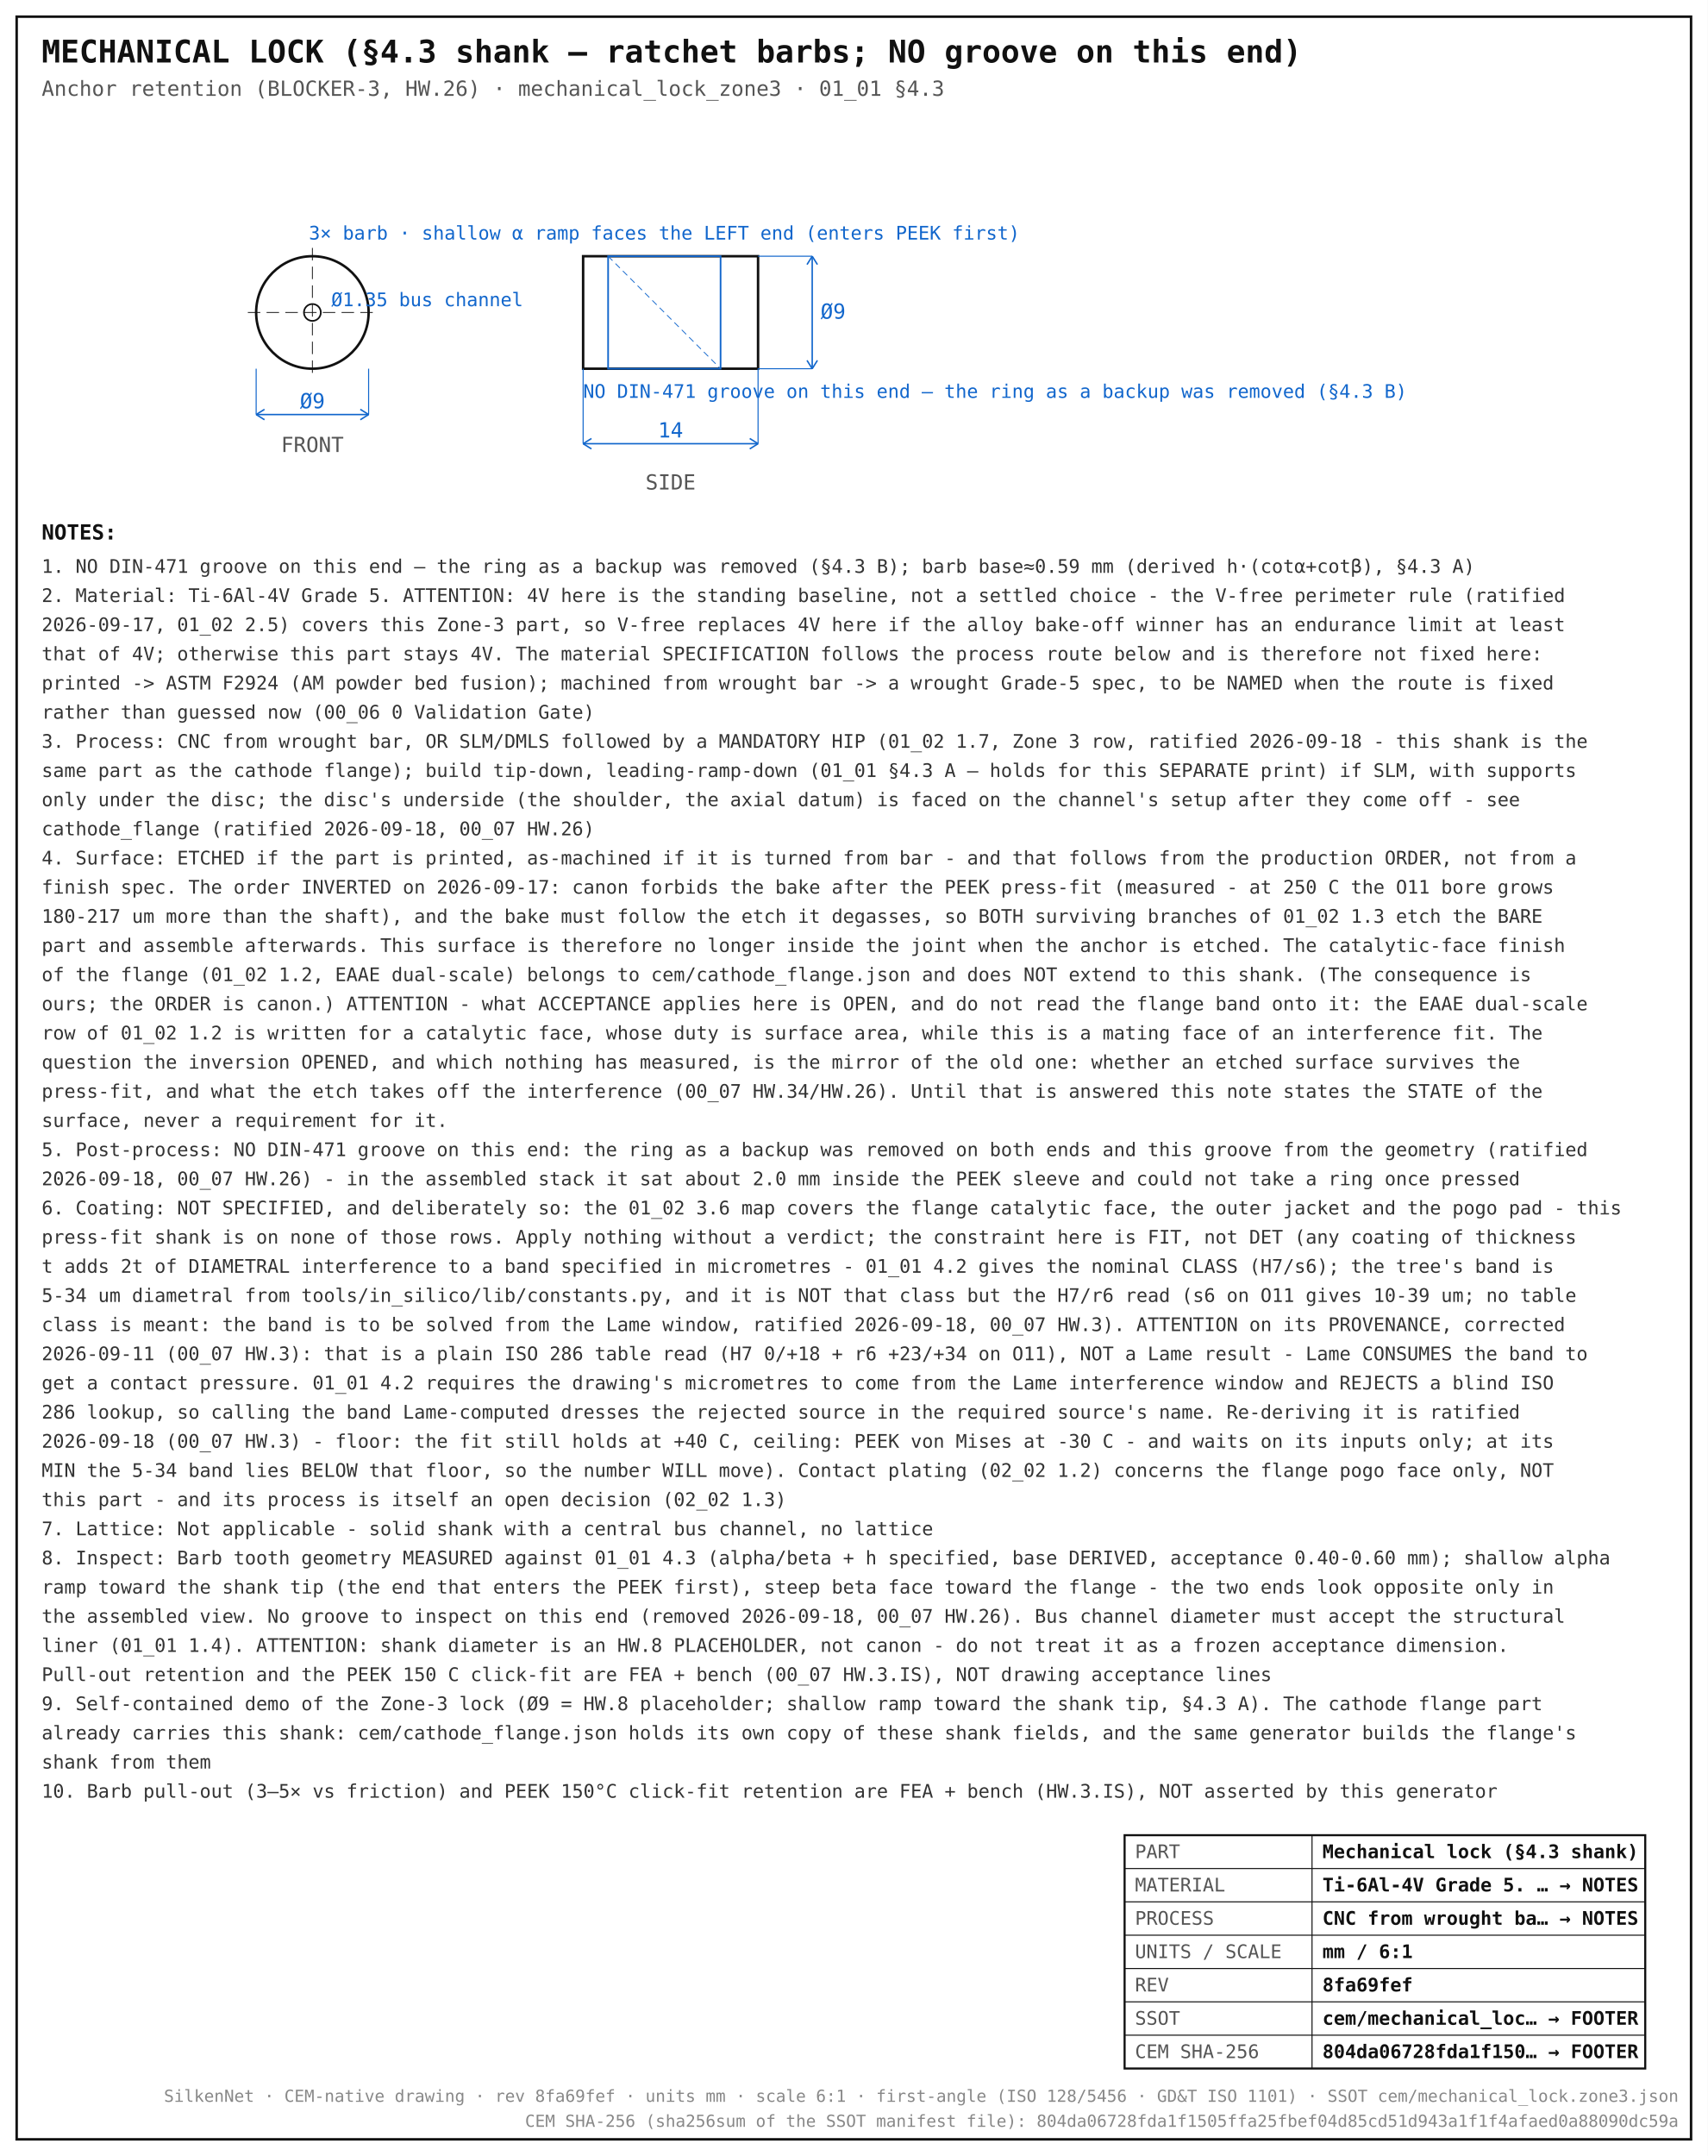
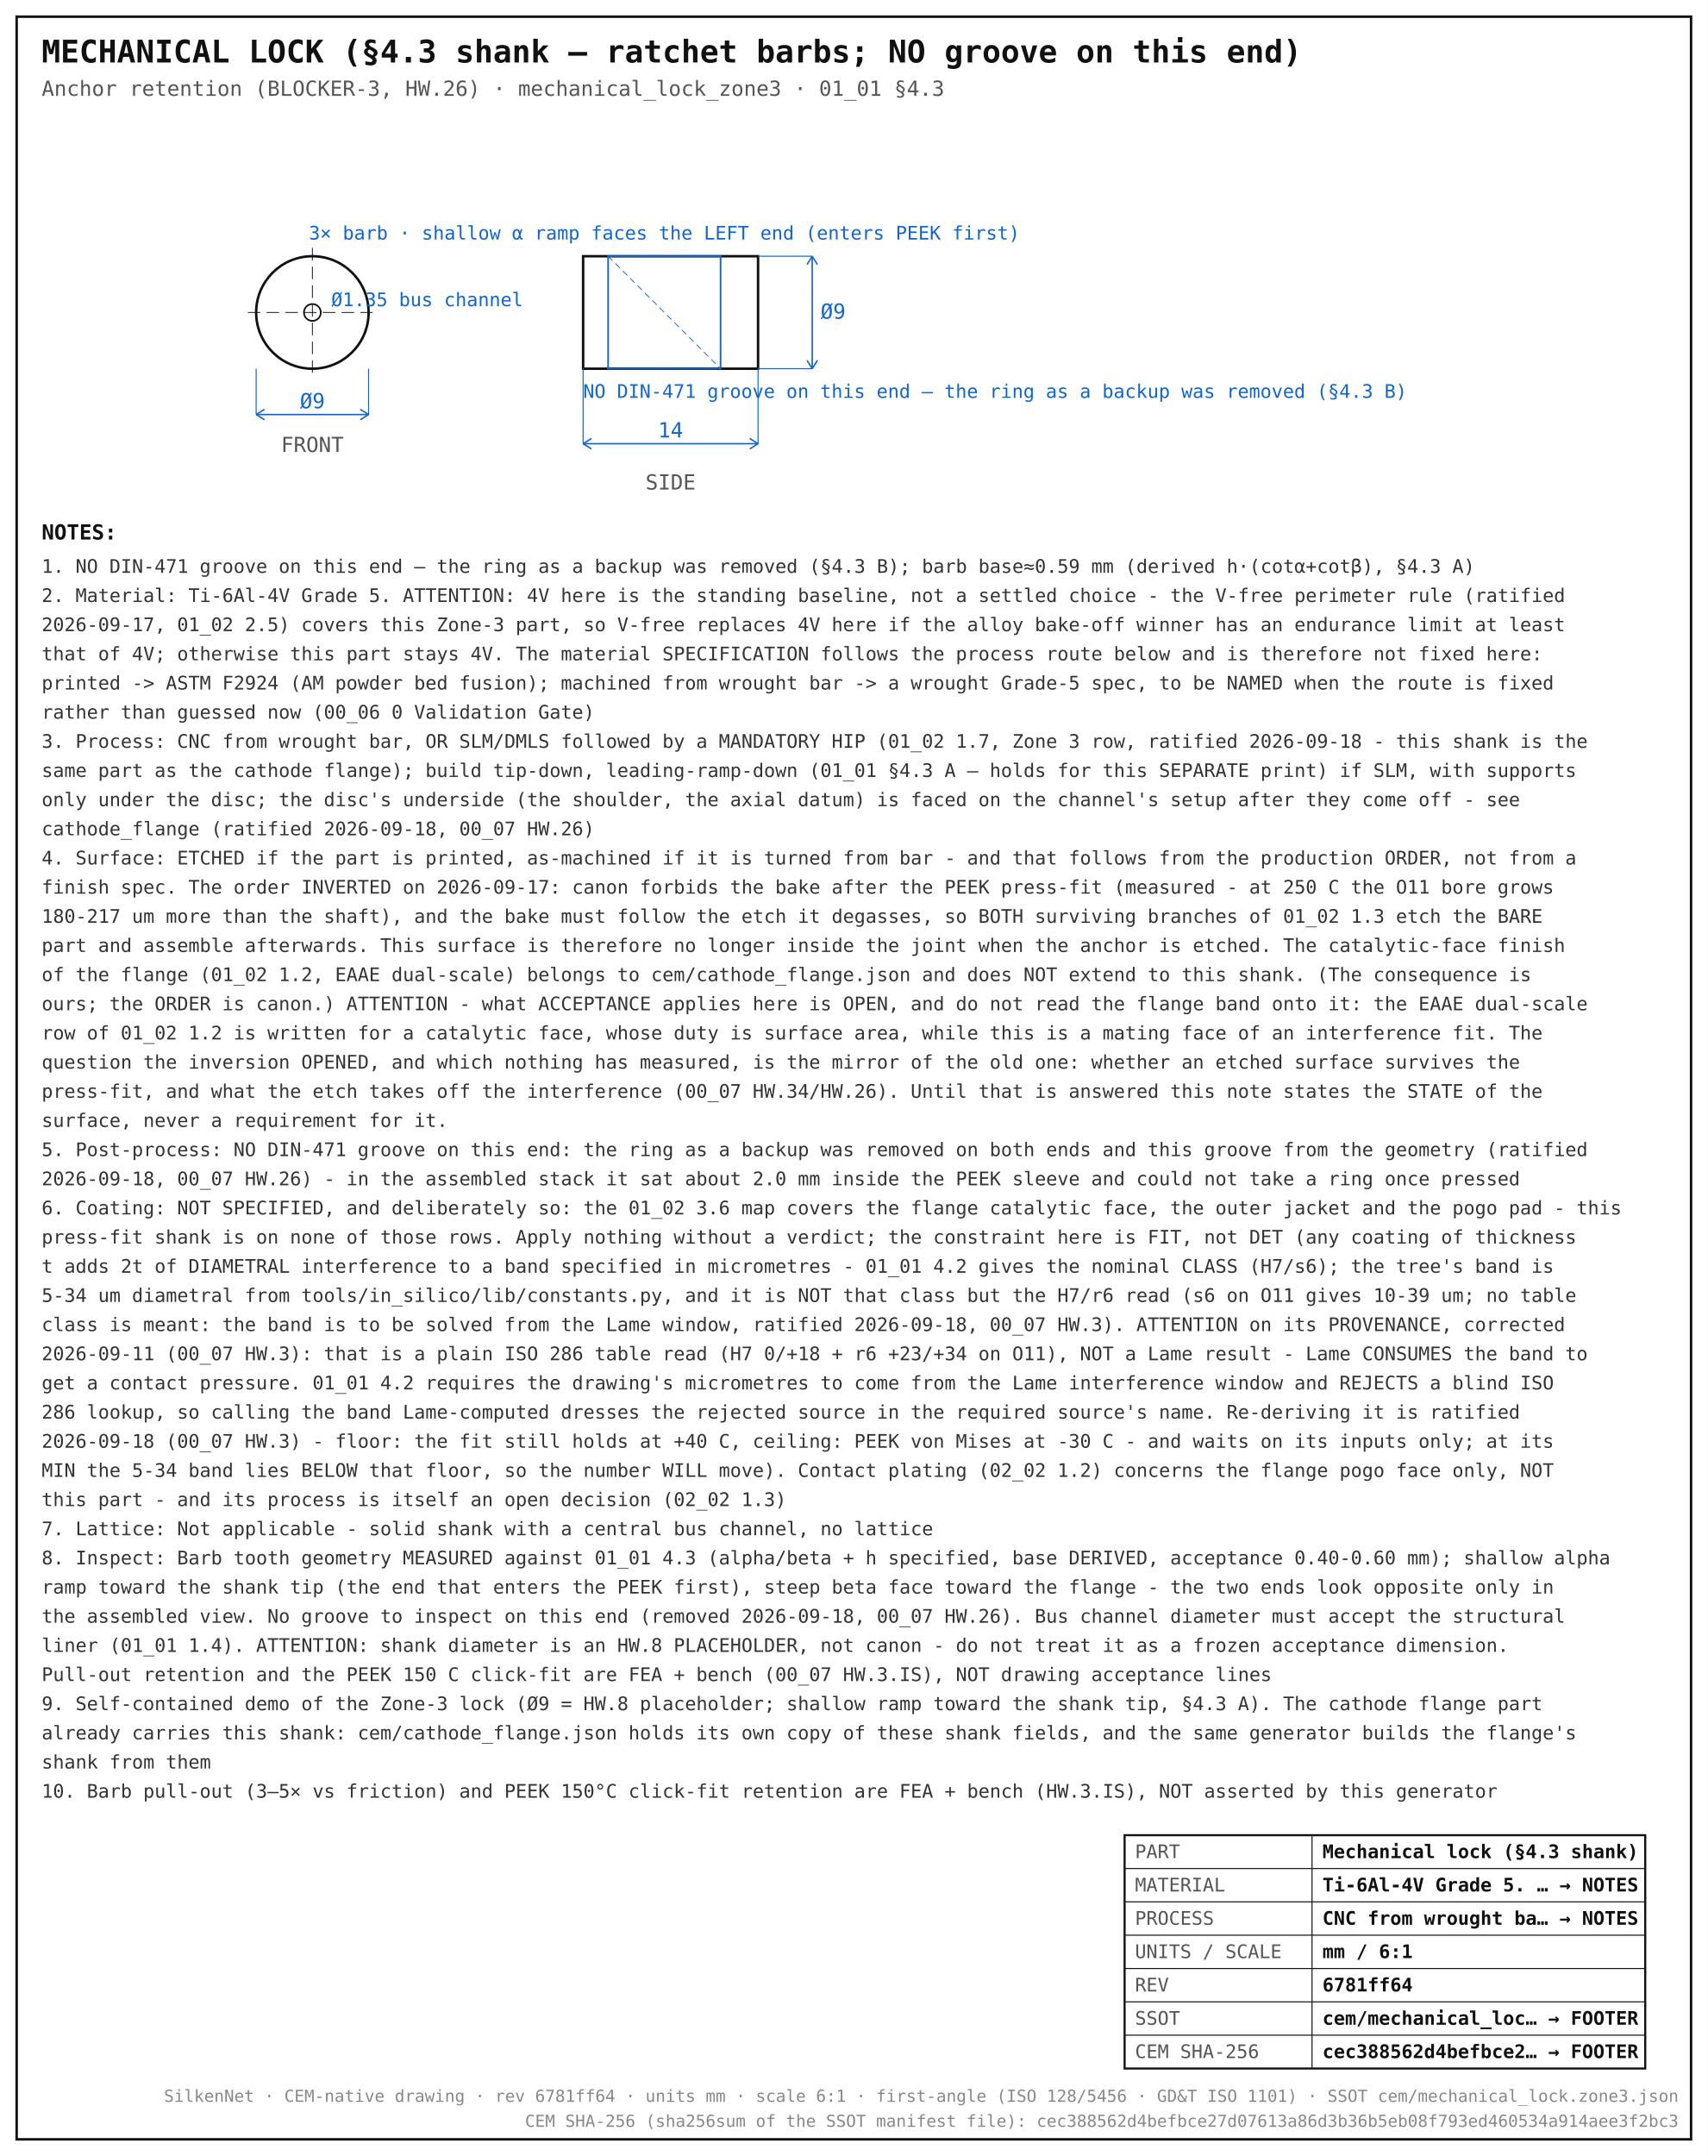
<svg xmlns="http://www.w3.org/2000/svg" width="820" height="1035" viewBox="0 0 820 1035">
  <rect x="0" y="0" width="820" height="1035" fill="white" />
  <rect x="8" y="8" width="804" height="1019" fill="none" stroke="#111" stroke-width="1.2" />
  <text x="20" y="30" font-family="monospace" font-size="15" text-anchor="start" fill="#111" font-weight="bold">MECHANICAL LOCK  (§4.3 shank — ratchet barbs; NO groove on this end)</text>
  <text x="20" y="46" font-family="monospace" font-size="10" text-anchor="start" fill="#555" font-weight="normal">Anchor retention (BLOCKER-3, HW.26) · mechanical_lock_zone3 · 01_01 §4.3</text>
  <circle cx="150" cy="150" r="27" fill="none" stroke="#111" stroke-width="1.2" />
  <circle cx="150" cy="150" r="4.05" fill="none" stroke="#111" stroke-width="0.8" />
  <line x1="119" y1="150" x2="181" y2="150" stroke="#111" stroke-width="0.4" stroke-dasharray="6 3" />
  <line x1="150" y1="119" x2="150" y2="181" stroke="#111" stroke-width="0.4" stroke-dasharray="6 3" />
  <text x="150" y="217" font-family="monospace" font-size="10" text-anchor="middle" fill="#555" font-weight="normal">FRONT</text>
  <line x1="123" y1="177" x2="123" y2="199" stroke="#1166cc" stroke-width="0.5" />
  <line x1="177" y1="177" x2="177" y2="199" stroke="#1166cc" stroke-width="0.5" />
  <line x1="123" y1="199" x2="177" y2="199" stroke="#1166cc" stroke-width="0.7" />
  <line x1="123" y1="199" x2="127" y2="196.5" stroke="#1166cc" stroke-width="0.7" />
  <line x1="123" y1="199" x2="127" y2="201.5" stroke="#1166cc" stroke-width="0.7" />
  <line x1="177" y1="199" x2="173" y2="196.5" stroke="#1166cc" stroke-width="0.7" />
  <line x1="177" y1="199" x2="173" y2="201.5" stroke="#1166cc" stroke-width="0.7" />
  <text x="150" y="196" font-family="monospace" font-size="10" text-anchor="middle" fill="#1166cc" font-weight="normal">Ø9</text>
  <text x="159.05" y="147" font-family="monospace" font-size="9" text-anchor="start" fill="#1166cc" font-weight="normal">Ø1.35 bus channel</text>
  <rect x="280" y="123" width="84" height="54" fill="none" stroke="#111" stroke-width="1.2" />
  <rect x="292" y="123" width="54" height="54" fill="none" stroke="#1166cc" stroke-width="0.8" />
  <line x1="292" y1="123" x2="346" y2="177" stroke="#1166cc" stroke-width="0.4" stroke-dasharray="3 2" />
  <text x="319" y="115" font-family="monospace" font-size="9" text-anchor="middle" fill="#1166cc" font-weight="normal">3× barb · shallow α ramp faces the LEFT end (enters PEEK first)</text>
  <text x="280" y="191" font-family="monospace" font-size="9" text-anchor="start" fill="#1166cc" font-weight="normal">NO DIN-471 groove on this end — the ring as a backup was removed (§4.3 B)</text>
  <text x="322" y="235" font-family="monospace" font-size="10" text-anchor="middle" fill="#555" font-weight="normal">SIDE</text>
  <line x1="280" y1="177" x2="280" y2="213" stroke="#1166cc" stroke-width="0.5" />
  <line x1="364" y1="177" x2="364" y2="213" stroke="#1166cc" stroke-width="0.5" />
  <line x1="280" y1="213" x2="364" y2="213" stroke="#1166cc" stroke-width="0.7" />
  <line x1="280" y1="213" x2="284" y2="210.5" stroke="#1166cc" stroke-width="0.7" />
  <line x1="280" y1="213" x2="284" y2="215.5" stroke="#1166cc" stroke-width="0.7" />
  <line x1="364" y1="213" x2="360" y2="210.5" stroke="#1166cc" stroke-width="0.7" />
  <line x1="364" y1="213" x2="360" y2="215.5" stroke="#1166cc" stroke-width="0.7" />
  <text x="322" y="210" font-family="monospace" font-size="10" text-anchor="middle" fill="#1166cc" font-weight="normal">14</text>
  <line x1="364" y1="123" x2="390" y2="123" stroke="#1166cc" stroke-width="0.5" />
  <line x1="364" y1="177" x2="390" y2="177" stroke="#1166cc" stroke-width="0.5" />
  <line x1="390" y1="123" x2="390" y2="177" stroke="#1166cc" stroke-width="0.7" />
  <line x1="390" y1="123" x2="387.5" y2="127" stroke="#1166cc" stroke-width="0.7" />
  <line x1="390" y1="123" x2="392.5" y2="127" stroke="#1166cc" stroke-width="0.7" />
  <line x1="390" y1="177" x2="387.5" y2="173" stroke="#1166cc" stroke-width="0.7" />
  <line x1="390" y1="177" x2="392.5" y2="173" stroke="#1166cc" stroke-width="0.7" />
  <text x="394" y="153" font-family="monospace" font-size="10" text-anchor="start" fill="#1166cc" font-weight="normal">Ø9</text>
  <text x="20" y="259" font-family="monospace" font-size="10" text-anchor="start" fill="#111" font-weight="bold">NOTES:</text>
  <text x="20" y="275" font-family="monospace" font-size="9" text-anchor="start" fill="#333" font-weight="normal">1. NO DIN-471 groove on this end — the ring as a backup was removed (§4.3 B); barb base≈0.59 mm (derived h·(cotα+cotβ), §4.3 A)</text>
  <text x="20" y="289" font-family="monospace" font-size="9" text-anchor="start" fill="#333" font-weight="normal">2. Material: Ti-6Al-4V Grade 5. ATTENTION: 4V here is the standing baseline, not a settled choice - the V-free perimeter rule (ratified</text>
  <text x="20" y="303" font-family="monospace" font-size="9" text-anchor="start" fill="#333" font-weight="normal">   2026-09-17, 01_02 2.5) covers this Zone-3 part, so V-free replaces 4V here if the alloy bake-off winner has an endurance limit at least</text>
  <text x="20" y="317" font-family="monospace" font-size="9" text-anchor="start" fill="#333" font-weight="normal">   that of 4V; otherwise this part stays 4V. The material SPECIFICATION follows the process route below and is therefore not fixed here:</text>
  <text x="20" y="331" font-family="monospace" font-size="9" text-anchor="start" fill="#333" font-weight="normal">   printed -&gt; ASTM F2924 (AM powder bed fusion); machined from wrought bar -&gt; a wrought Grade-5 spec, to be NAMED when the route is fixed</text>
  <text x="20" y="345" font-family="monospace" font-size="9" text-anchor="start" fill="#333" font-weight="normal">   rather than guessed now (00_06 0 Validation Gate)</text>
  <text x="20" y="359" font-family="monospace" font-size="9" text-anchor="start" fill="#333" font-weight="normal">3. Process: CNC from wrought bar, OR SLM/DMLS followed by a MANDATORY HIP (01_02 1.7, Zone 3 row, ratified 2026-09-18 - this shank is the</text>
  <text x="20" y="373" font-family="monospace" font-size="9" text-anchor="start" fill="#333" font-weight="normal">   same part as the cathode flange); build tip-down, leading-ramp-down (01_01 §4.3 A — holds for this SEPARATE print) if SLM, with supports</text>
  <text x="20" y="387" font-family="monospace" font-size="9" text-anchor="start" fill="#333" font-weight="normal">   only under the disc; the disc's underside (the shoulder, the axial datum) is faced on the channel's setup after they come off - see</text>
  <text x="20" y="401" font-family="monospace" font-size="9" text-anchor="start" fill="#333" font-weight="normal">   cathode_flange (ratified 2026-09-18, 00_07 HW.26)</text>
  <text x="20" y="415" font-family="monospace" font-size="9" text-anchor="start" fill="#333" font-weight="normal">4. Surface: ETCHED if the part is printed, as-machined if it is turned from bar - and that follows from the production ORDER, not from a</text>
  <text x="20" y="429" font-family="monospace" font-size="9" text-anchor="start" fill="#333" font-weight="normal">   finish spec. The order INVERTED on 2026-09-17: canon forbids the bake after the PEEK press-fit (measured - at 250 C the O11 bore grows</text>
  <text x="20" y="443" font-family="monospace" font-size="9" text-anchor="start" fill="#333" font-weight="normal">   180-217 um more than the shaft), and the bake must follow the etch it degasses, so BOTH surviving branches of 01_02 1.3 etch the BARE</text>
  <text x="20" y="457" font-family="monospace" font-size="9" text-anchor="start" fill="#333" font-weight="normal">   part and assemble afterwards. This surface is therefore no longer inside the joint when the anchor is etched. The catalytic-face finish</text>
  <text x="20" y="471" font-family="monospace" font-size="9" text-anchor="start" fill="#333" font-weight="normal">   of the flange (01_02 1.2, EAAE dual-scale) belongs to cem/cathode_flange.json and does NOT extend to this shank. (The consequence is</text>
  <text x="20" y="485" font-family="monospace" font-size="9" text-anchor="start" fill="#333" font-weight="normal">   ours; the ORDER is canon.) ATTENTION - what ACCEPTANCE applies here is OPEN, and do not read the flange band onto it: the EAAE dual-scale</text>
  <text x="20" y="499" font-family="monospace" font-size="9" text-anchor="start" fill="#333" font-weight="normal">   row of 01_02 1.2 is written for a catalytic face, whose duty is surface area, while this is a mating face of an interference fit. The</text>
  <text x="20" y="513" font-family="monospace" font-size="9" text-anchor="start" fill="#333" font-weight="normal">   question the inversion OPENED, and which nothing has measured, is the mirror of the old one: whether an etched surface survives the</text>
  <text x="20" y="527" font-family="monospace" font-size="9" text-anchor="start" fill="#333" font-weight="normal">   press-fit, and what the etch takes off the interference (00_07 HW.34/HW.26). Until that is answered this note states the STATE of the</text>
  <text x="20" y="541" font-family="monospace" font-size="9" text-anchor="start" fill="#333" font-weight="normal">   surface, never a requirement for it.</text>
  <text x="20" y="555" font-family="monospace" font-size="9" text-anchor="start" fill="#333" font-weight="normal">5. Post-process: NO DIN-471 groove on this end: the ring as a backup was removed on both ends and this groove from the geometry (ratified</text>
  <text x="20" y="569" font-family="monospace" font-size="9" text-anchor="start" fill="#333" font-weight="normal">   2026-09-18, 00_07 HW.26) - in the assembled stack it sat about 2.0 mm inside the PEEK sleeve and could not take a ring once pressed</text>
  <text x="20" y="583" font-family="monospace" font-size="9" text-anchor="start" fill="#333" font-weight="normal">6. Coating: NOT SPECIFIED, and deliberately so: the 01_02 3.6 map covers the flange catalytic face, the outer jacket and the pogo pad - this</text>
  <text x="20" y="597" font-family="monospace" font-size="9" text-anchor="start" fill="#333" font-weight="normal">   press-fit shank is on none of those rows. Apply nothing without a verdict; the constraint here is FIT, not DET (any coating of thickness</text>
  <text x="20" y="611" font-family="monospace" font-size="9" text-anchor="start" fill="#333" font-weight="normal">   t adds 2t of DIAMETRAL interference to a band specified in micrometres - 01_01 4.2 gives the nominal CLASS (H7/s6); the tree's band is</text>
  <text x="20" y="625" font-family="monospace" font-size="9" text-anchor="start" fill="#333" font-weight="normal">   5-34 um diametral from tools/in_silico/lib/constants.py, and it is NOT that class but the H7/r6 read (s6 on O11 gives 10-39 um; no table</text>
  <text x="20" y="639" font-family="monospace" font-size="9" text-anchor="start" fill="#333" font-weight="normal">   class is meant: the band is to be solved from the Lame window, ratified 2026-09-18, 00_07 HW.3). ATTENTION on its PROVENANCE, corrected</text>
  <text x="20" y="653" font-family="monospace" font-size="9" text-anchor="start" fill="#333" font-weight="normal">   2026-09-11 (00_07 HW.3): that is a plain ISO 286 table read (H7 0/+18 + r6 +23/+34 on O11), NOT a Lame result - Lame CONSUMES the band to</text>
  <text x="20" y="667" font-family="monospace" font-size="9" text-anchor="start" fill="#333" font-weight="normal">   get a contact pressure. 01_01 4.2 requires the drawing's micrometres to come from the Lame interference window and REJECTS a blind ISO</text>
  <text x="20" y="681" font-family="monospace" font-size="9" text-anchor="start" fill="#333" font-weight="normal">   286 lookup, so calling the band Lame-computed dresses the rejected source in the required source's name. Re-deriving it is ratified</text>
  <text x="20" y="695" font-family="monospace" font-size="9" text-anchor="start" fill="#333" font-weight="normal">   2026-09-18 (00_07 HW.3) - floor: the fit still holds at +40 C, ceiling: PEEK von Mises at -30 C - and waits on its inputs only; at its</text>
  <text x="20" y="709" font-family="monospace" font-size="9" text-anchor="start" fill="#333" font-weight="normal">   MIN the 5-34 band lies BELOW that floor, so the number WILL move). Contact plating (02_02 1.2) concerns the flange pogo face only, NOT</text>
  <text x="20" y="723" font-family="monospace" font-size="9" text-anchor="start" fill="#333" font-weight="normal">   this part - and its process is itself an open decision (02_02 1.3)</text>
  <text x="20" y="737" font-family="monospace" font-size="9" text-anchor="start" fill="#333" font-weight="normal">7. Lattice: Not applicable - solid shank with a central bus channel, no lattice</text>
  <text x="20" y="751" font-family="monospace" font-size="9" text-anchor="start" fill="#333" font-weight="normal">8. Inspect: Barb tooth geometry MEASURED against 01_01 4.3 (alpha/beta + h specified, base DERIVED, acceptance 0.40-0.60 mm); shallow alpha</text>
  <text x="20" y="765" font-family="monospace" font-size="9" text-anchor="start" fill="#333" font-weight="normal">   ramp toward the shank tip (the end that enters the PEEK first), steep beta face toward the flange - the two ends look opposite only in</text>
  <text x="20" y="779" font-family="monospace" font-size="9" text-anchor="start" fill="#333" font-weight="normal">   the assembled view. No groove to inspect on this end (removed 2026-09-18, 00_07 HW.26). Bus channel diameter must accept the structural</text>
  <text x="20" y="793" font-family="monospace" font-size="9" text-anchor="start" fill="#333" font-weight="normal">   liner (01_01 1.4). ATTENTION: shank diameter is an HW.8 PLACEHOLDER, not canon - do not treat it as a frozen acceptance dimension.</text>
  <text x="20" y="807" font-family="monospace" font-size="9" text-anchor="start" fill="#333" font-weight="normal">   Pull-out retention and the PEEK 150 C click-fit are FEA + bench (00_07 HW.3.IS), NOT drawing acceptance lines</text>
  <text x="20" y="821" font-family="monospace" font-size="9" text-anchor="start" fill="#333" font-weight="normal">9. Self-contained demo of the Zone-3 lock (Ø9 = HW.8 placeholder; shallow ramp toward the shank tip, §4.3 A). The cathode flange part</text>
  <text x="20" y="835" font-family="monospace" font-size="9" text-anchor="start" fill="#333" font-weight="normal">   already carries this shank: cem/cathode_flange.json holds its own copy of these shank fields, and the same generator builds the flange's</text>
  <text x="20" y="849" font-family="monospace" font-size="9" text-anchor="start" fill="#333" font-weight="normal">   shank from them</text>
  <text x="20" y="863" font-family="monospace" font-size="9" text-anchor="start" fill="#333" font-weight="normal">10. Barb pull-out (3–5× vs friction) and PEEK 150°C click-fit retention are FEA + bench (HW.3.IS), NOT asserted by this generator</text>
  <rect x="540" y="881" width="250" height="112" fill="none" stroke="#111" stroke-width="1" />
  <line x1="630" y1="881" x2="630" y2="897" stroke="#111" stroke-width="0.5" />
  <text x="545" y="892" font-family="monospace" font-size="9" text-anchor="start" fill="#555" font-weight="normal">PART</text>
  <text x="635" y="892" font-family="monospace" font-size="9" text-anchor="start" fill="#111" font-weight="bold">Mechanical lock (§4.3 shank)</text>
  <line x1="540" y1="897" x2="790" y2="897" stroke="#111" stroke-width="0.5" />
  <line x1="630" y1="897" x2="630" y2="913" stroke="#111" stroke-width="0.5" />
  <text x="545" y="908" font-family="monospace" font-size="9" text-anchor="start" fill="#555" font-weight="normal">MATERIAL</text>
  <text x="635" y="908" font-family="monospace" font-size="9" text-anchor="start" fill="#111" font-weight="bold">Ti-6Al-4V Grade 5. … → NOTES</text>
  <line x1="540" y1="913" x2="790" y2="913" stroke="#111" stroke-width="0.5" />
  <line x1="630" y1="913" x2="630" y2="929" stroke="#111" stroke-width="0.5" />
  <text x="545" y="924" font-family="monospace" font-size="9" text-anchor="start" fill="#555" font-weight="normal">PROCESS</text>
  <text x="635" y="924" font-family="monospace" font-size="9" text-anchor="start" fill="#111" font-weight="bold">CNC from wrought ba… → NOTES</text>
  <line x1="540" y1="929" x2="790" y2="929" stroke="#111" stroke-width="0.5" />
  <line x1="630" y1="929" x2="630" y2="945" stroke="#111" stroke-width="0.5" />
  <text x="545" y="940" font-family="monospace" font-size="9" text-anchor="start" fill="#555" font-weight="normal">UNITS / SCALE</text>
  <text x="635" y="940" font-family="monospace" font-size="9" text-anchor="start" fill="#111" font-weight="bold">mm / 6:1</text>
  <line x1="540" y1="945" x2="790" y2="945" stroke="#111" stroke-width="0.5" />
  <line x1="630" y1="945" x2="630" y2="961" stroke="#111" stroke-width="0.5" />
  <text x="545" y="956" font-family="monospace" font-size="9" text-anchor="start" fill="#555" font-weight="normal">REV</text>
-   <text x="635" y="956" font-family="monospace" font-size="9" text-anchor="start" fill="#111" font-weight="bold">8fa69fef</text>
+   <text x="635" y="956" font-family="monospace" font-size="9" text-anchor="start" fill="#111" font-weight="bold">6781ff64</text>
  <line x1="540" y1="961" x2="790" y2="961" stroke="#111" stroke-width="0.5" />
  <line x1="630" y1="961" x2="630" y2="977" stroke="#111" stroke-width="0.5" />
  <text x="545" y="972" font-family="monospace" font-size="9" text-anchor="start" fill="#555" font-weight="normal">SSOT</text>
  <text x="635" y="972" font-family="monospace" font-size="9" text-anchor="start" fill="#111" font-weight="bold">cem/mechanical_loc… → FOOTER</text>
  <line x1="540" y1="977" x2="790" y2="977" stroke="#111" stroke-width="0.5" />
  <line x1="630" y1="977" x2="630" y2="993" stroke="#111" stroke-width="0.5" />
  <text x="545" y="988" font-family="monospace" font-size="9" text-anchor="start" fill="#555" font-weight="normal">CEM SHA-256</text>
-   <text x="635" y="988" font-family="monospace" font-size="9" text-anchor="start" fill="#111" font-weight="bold">804da06728fda1f150… → FOOTER</text>
-   <text x="806" y="1009" font-family="monospace" font-size="8" text-anchor="end" fill="#888" font-weight="normal">SilkenNet · CEM-native drawing · rev 8fa69fef · units mm · scale 6:1 · first-angle (ISO 128/5456 · GD&amp;T ISO 1101) · SSOT cem/mechanical_lock.zone3.json</text>
-   <text x="806" y="1021" font-family="monospace" font-size="8" text-anchor="end" fill="#888" font-weight="normal">CEM SHA-256 (sha256sum of the SSOT manifest file): 804da06728fda1f1505ffa25fbef04d85cd51d943a1f1f4afaed0a88090dc59a</text>
+   <text x="635" y="988" font-family="monospace" font-size="9" text-anchor="start" fill="#111" font-weight="bold">cec388562d4befbce2… → FOOTER</text>
+   <text x="806" y="1009" font-family="monospace" font-size="8" text-anchor="end" fill="#888" font-weight="normal">SilkenNet · CEM-native drawing · rev 6781ff64 · units mm · scale 6:1 · first-angle (ISO 128/5456 · GD&amp;T ISO 1101) · SSOT cem/mechanical_lock.zone3.json</text>
+   <text x="806" y="1021" font-family="monospace" font-size="8" text-anchor="end" fill="#888" font-weight="normal">CEM SHA-256 (sha256sum of the SSOT manifest file): cec388562d4befbce27d07613a86d3b36b5eb08f793ed460534a914aee3f2bc3</text>
</svg>
